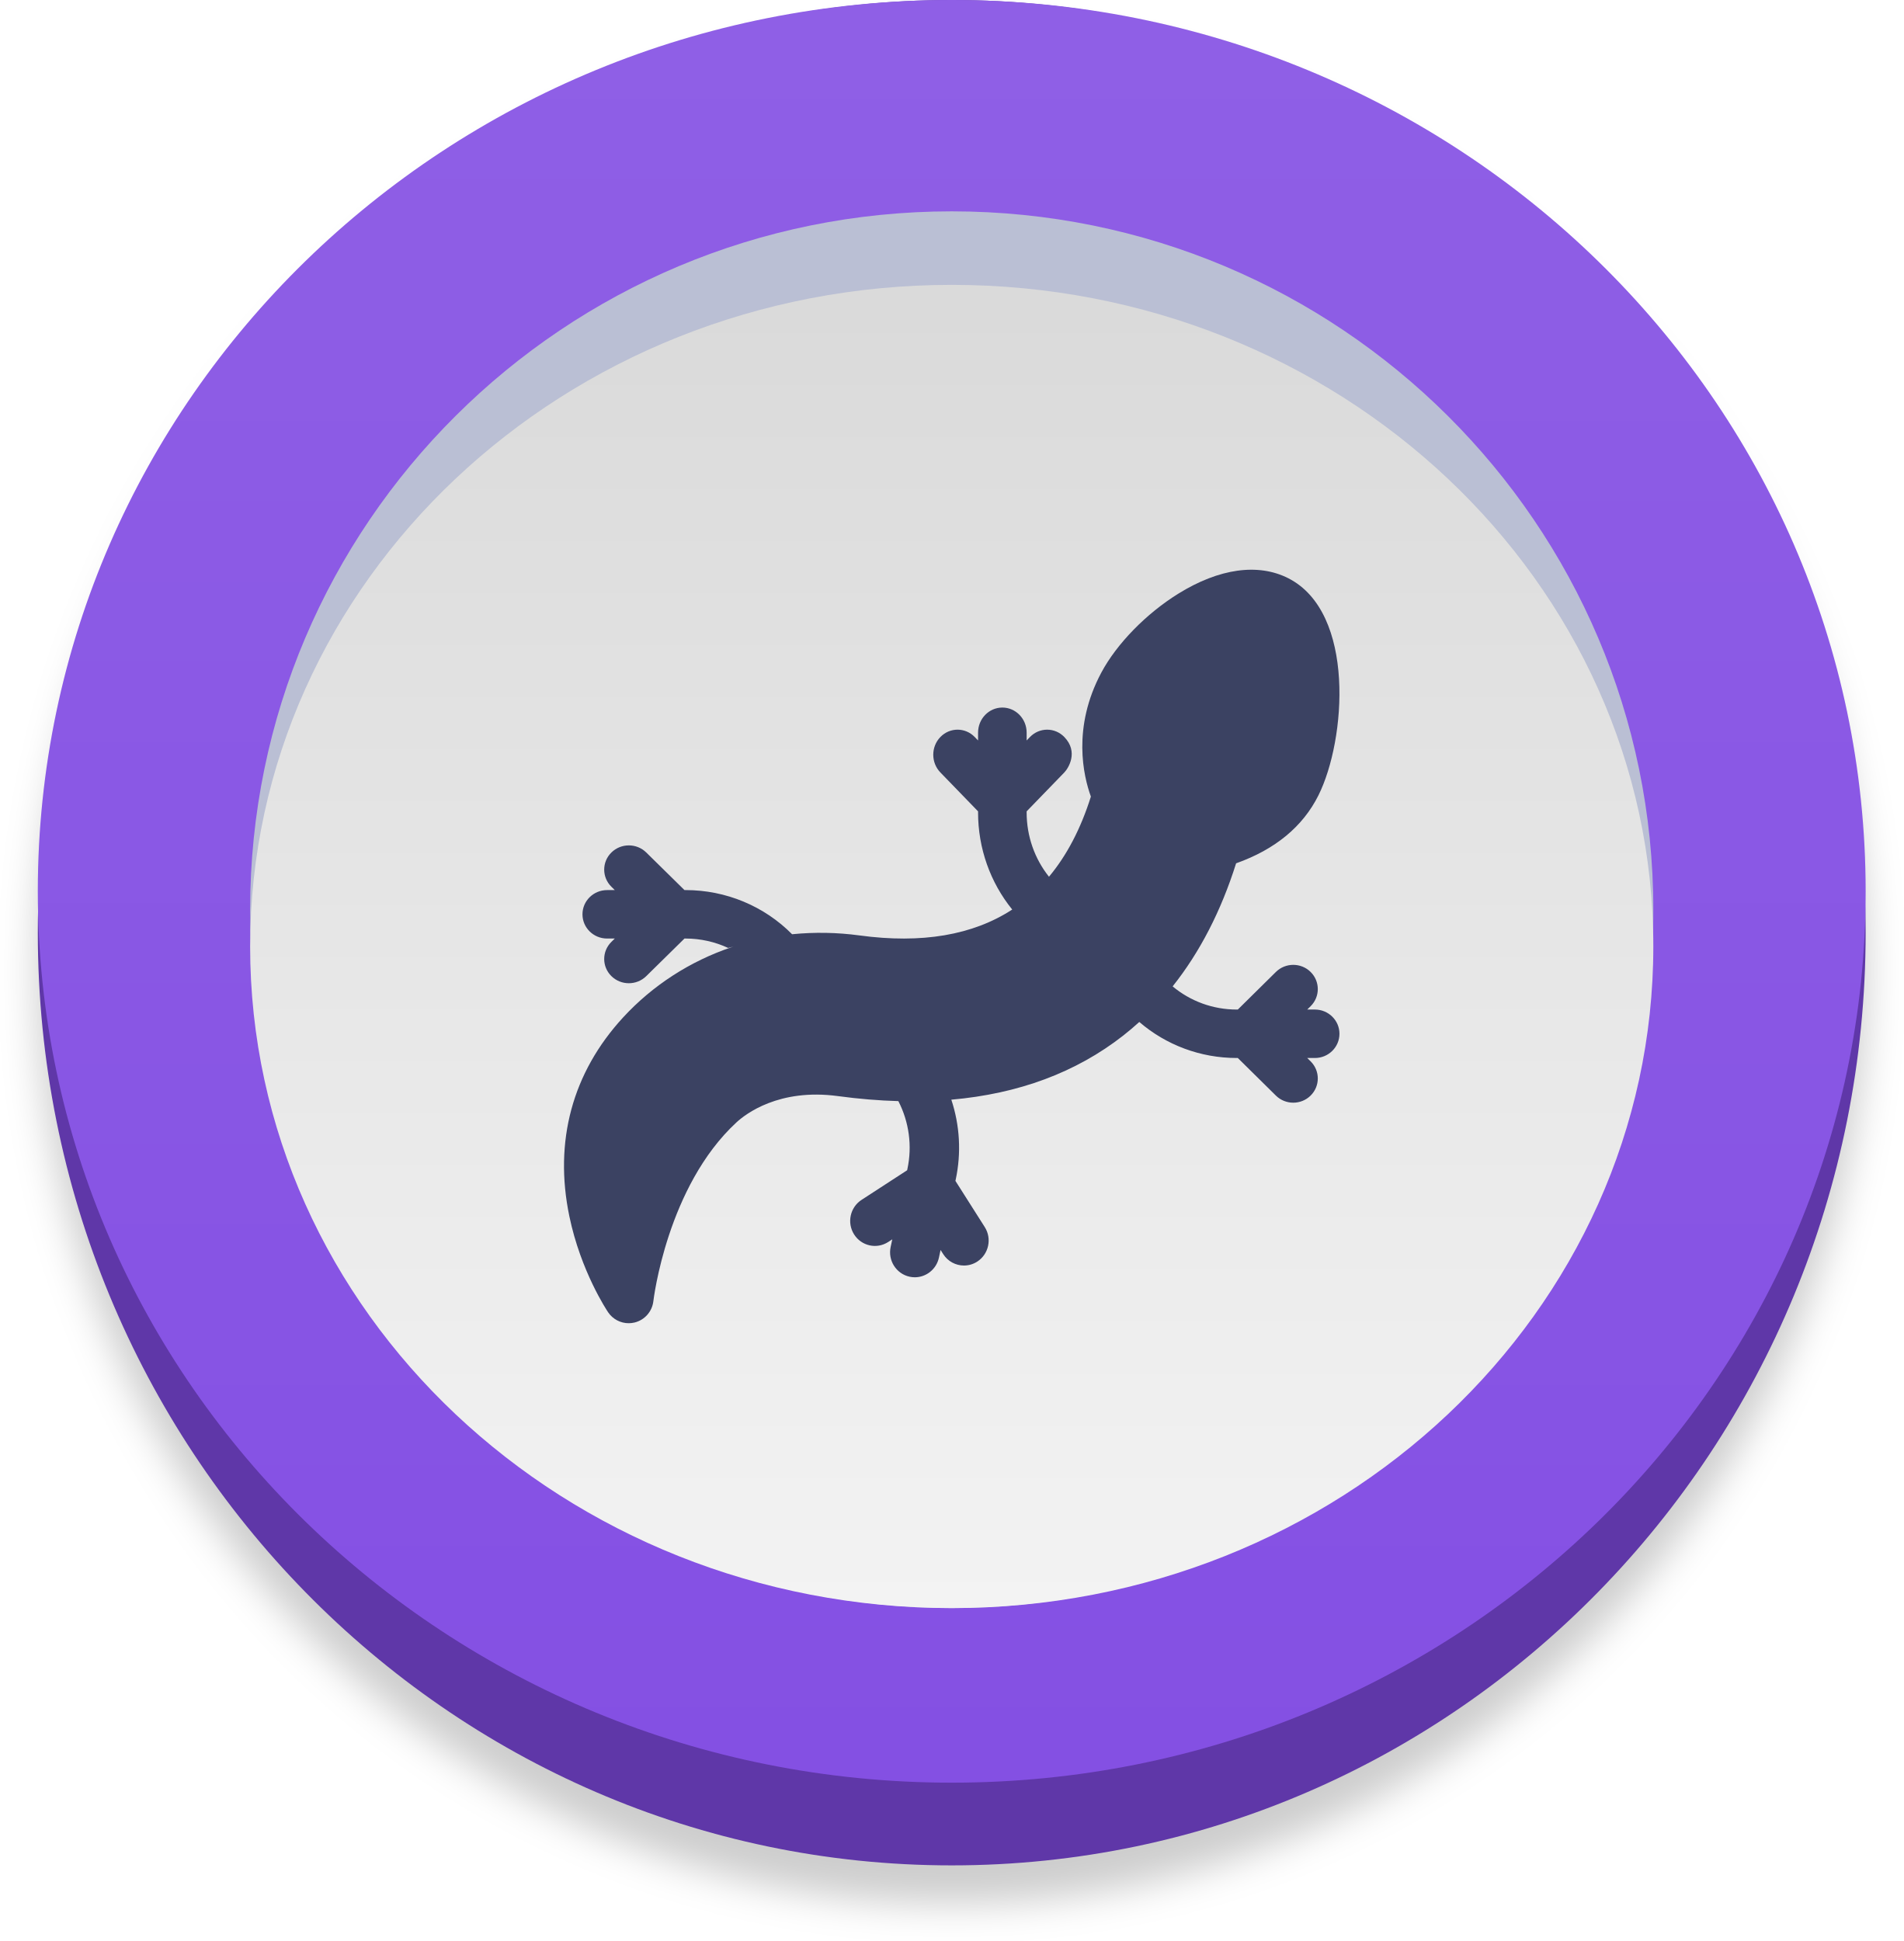
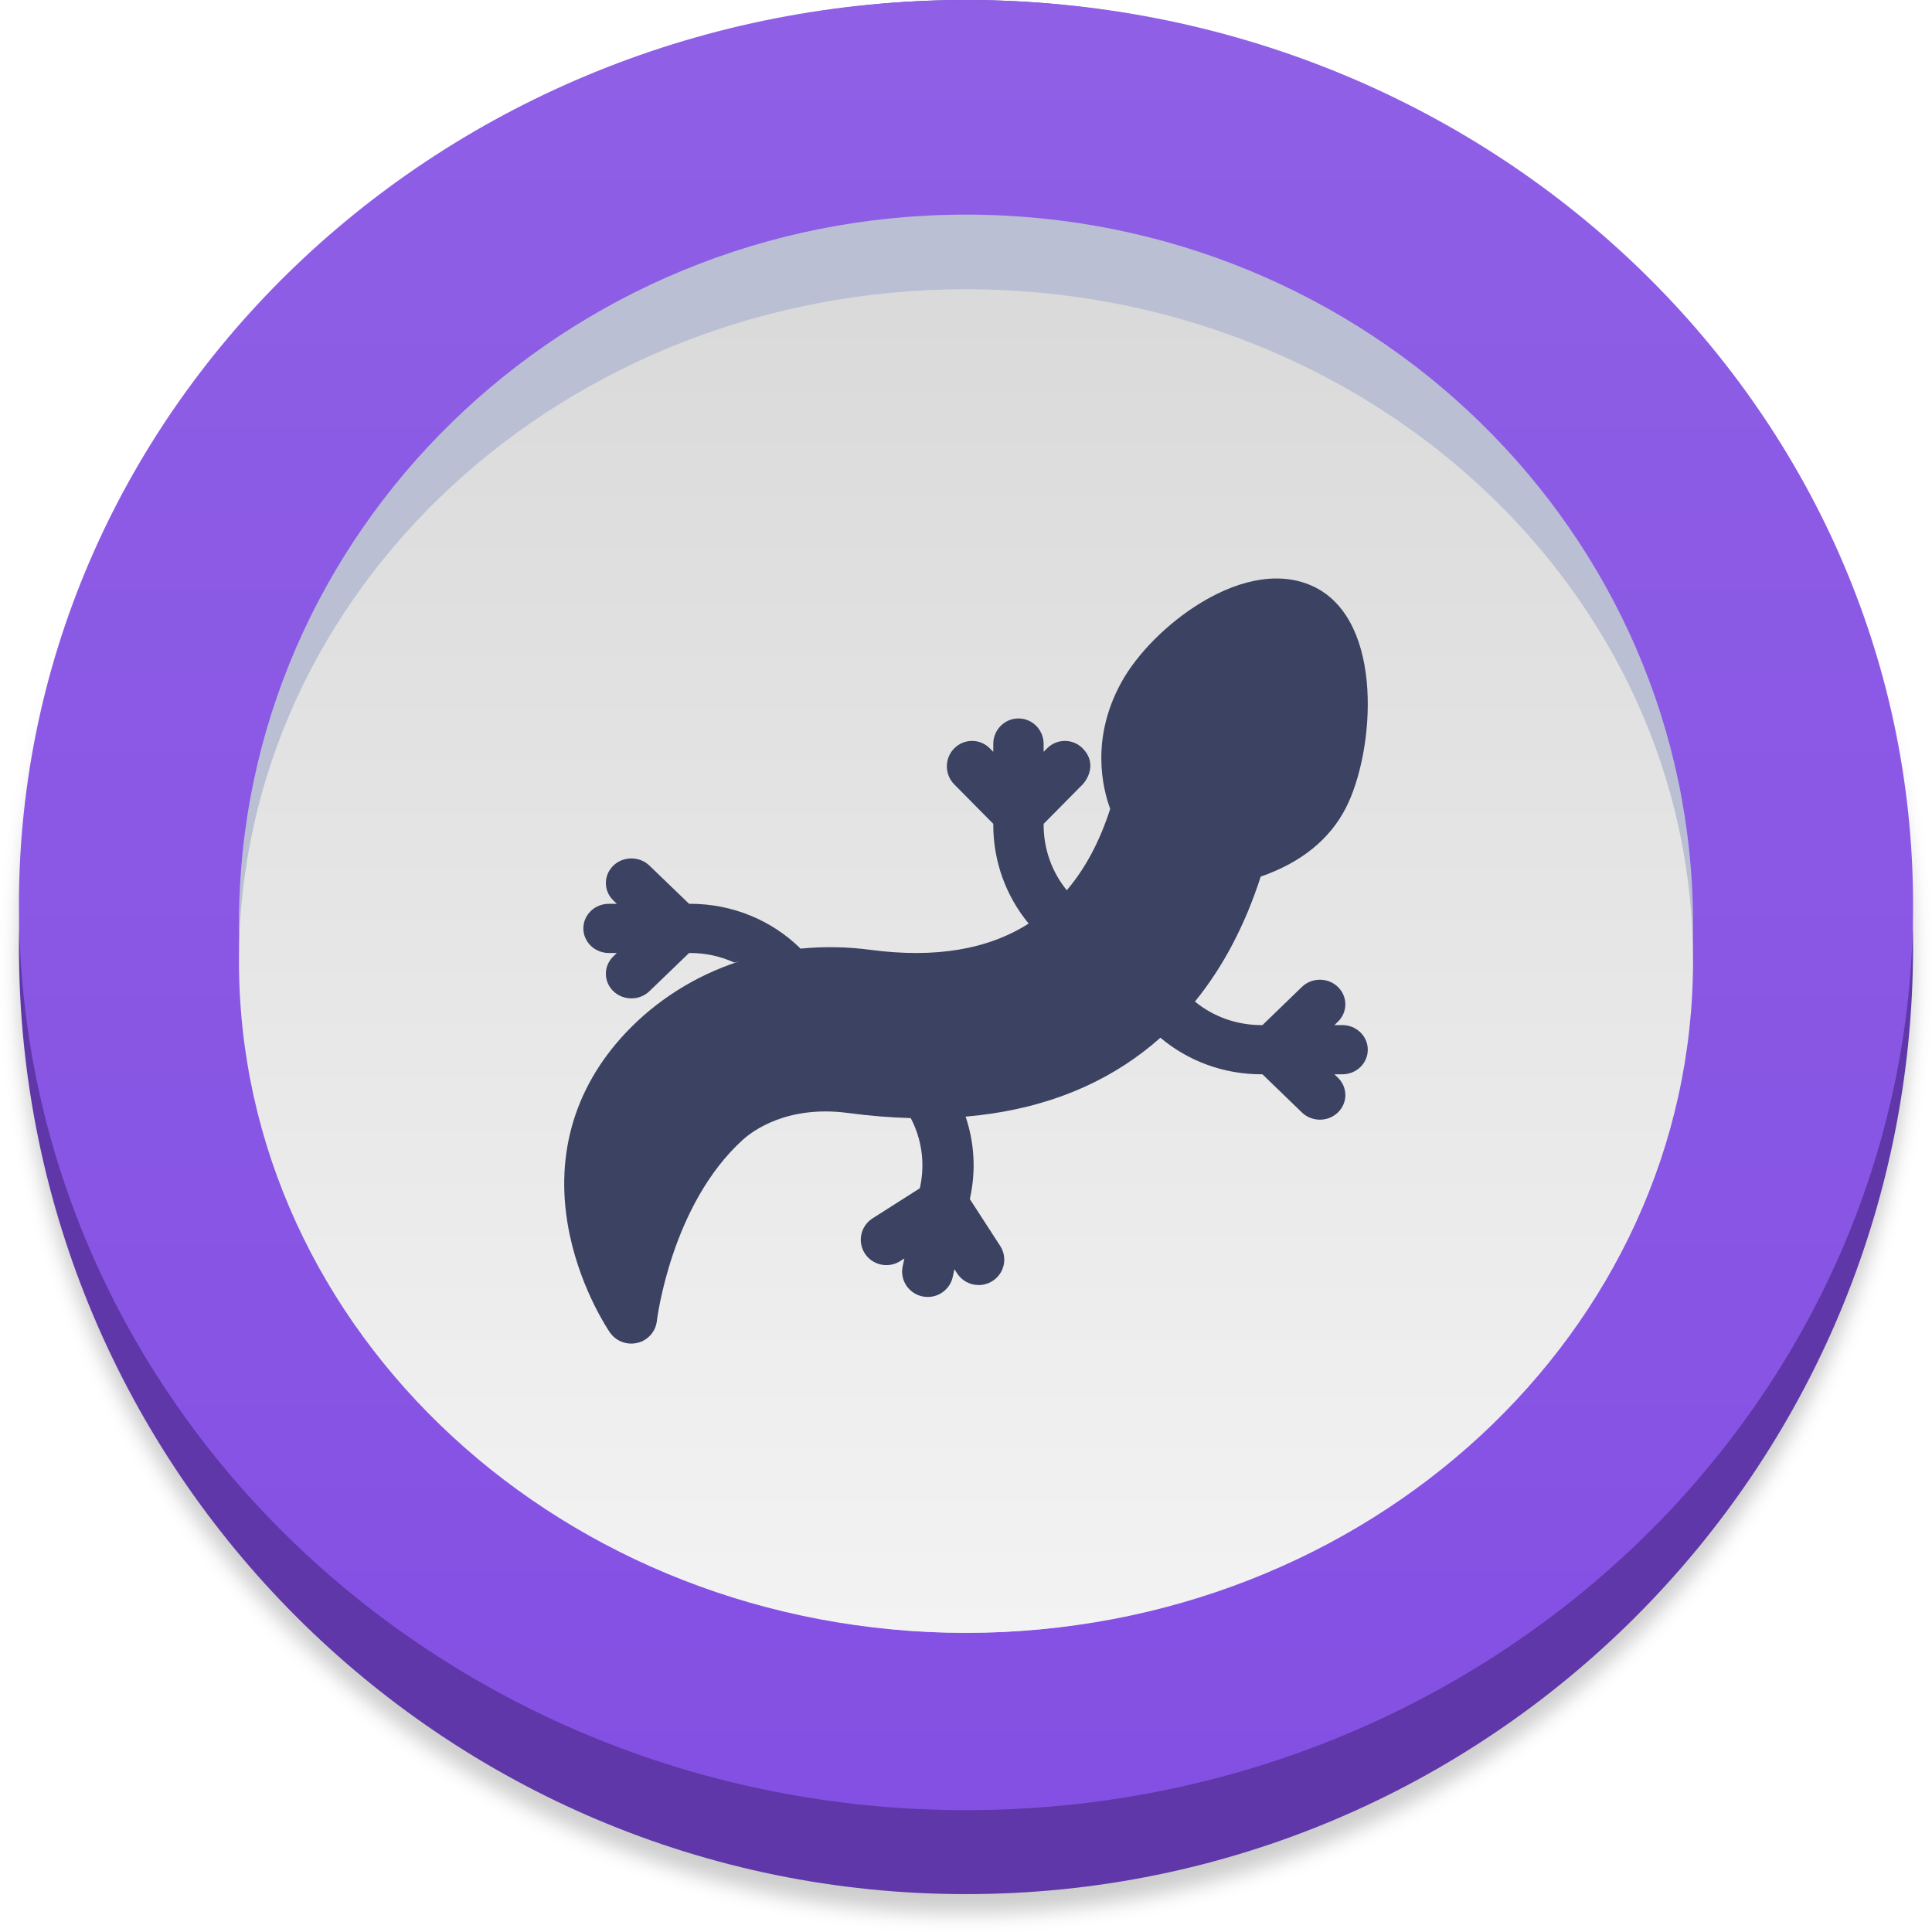
- <svg xmlns="http://www.w3.org/2000/svg" width="151" height="154" viewBox="0 0 151 154" fill="none">
-   <g filter="url(#filter0_d_0_1134)">
-     <ellipse cx="75.5" cy="74" rx="72.5" ry="74" fill="#5F37A8" />
+ <svg xmlns="http://www.w3.org/2000/svg" width="306" height="306" viewBox="0 0 306 306" fill="none">
+   <g filter="url(#filter0_d_0_687)">
+     <circle cx="153" cy="150" r="150" fill="#5F37A8" />
  </g>
-   <ellipse cx="75.5" cy="70.719" rx="72.5" ry="70.719" fill="#834EE3" />
-   <ellipse cx="75.5" cy="70.719" rx="72.5" ry="70.719" fill="url(#paint0_linear_0_1134)" />
-   <ellipse cx="75.5" cy="72.177" rx="55.657" ry="55.409" fill="#BABFD4" />
-   <ellipse cx="75.5" cy="75.094" rx="55.657" ry="52.493" fill="url(#paint1_linear_0_1134)" />
-   <path d="M93.484 47.097C96.712 45.097 99.807 44.663 102.198 45.877C107.556 48.597 106.781 58.722 104.588 63.109C103.35 65.586 101.156 67.396 98.06 68.496C96.861 72.295 95.175 75.56 93.025 78.26C94.434 79.439 96.228 80.098 98.105 80.098H98.195L101.216 77.115C101.977 76.365 103.21 76.364 103.97 77.115C104.73 77.866 104.73 79.084 103.97 79.834L103.702 80.098H104.31C105.385 80.098 106.258 80.958 106.258 82.019C106.258 83.081 105.386 83.942 104.311 83.942H103.702L103.97 84.206C104.73 84.957 104.73 86.174 103.97 86.925C103.59 87.3 103.091 87.488 102.593 87.488C102.095 87.488 101.596 87.3 101.216 86.925L98.195 83.942H98.105C95.24 83.942 92.506 82.916 90.38 81.084C89.964 81.461 89.537 81.824 89.096 82.169C85.364 85.088 80.801 86.784 75.468 87.249C76.14 89.273 76.273 91.465 75.813 93.603L75.793 93.691L78.118 97.353C78.704 98.274 78.439 99.501 77.529 100.094C77.201 100.307 76.834 100.408 76.471 100.408C75.826 100.408 75.195 100.087 74.821 99.497L74.615 99.173L74.485 99.778C74.285 100.706 73.473 101.34 72.572 101.34C72.433 101.34 72.293 101.325 72.153 101.294C71.095 101.061 70.424 100.005 70.654 98.935L70.784 98.329L70.464 98.538C69.553 99.13 68.341 98.863 67.756 97.941C67.171 97.02 67.434 95.793 68.345 95.2L71.963 92.848L71.982 92.759C72.378 90.913 72.114 89.01 71.266 87.363C69.723 87.32 68.125 87.189 66.473 86.965C61.789 86.331 59.132 88.396 58.429 89.045C52.919 94.13 51.846 103.111 51.832 103.228C51.74 104.05 51.147 104.729 50.346 104.928C50.189 104.966 50.03 104.985 49.873 104.985C49.231 104.985 48.616 104.669 48.243 104.118C48.155 103.988 46.078 100.884 45.167 96.503C43.93 90.554 45.406 85.097 49.433 80.721C51.769 78.183 54.752 76.253 58.059 75.143C58.102 75.128 58.145 75.115 58.189 75.101C58.047 75.136 57.906 75.173 57.765 75.211C56.723 74.726 55.573 74.464 54.39 74.464H54.299L51.267 77.447C50.885 77.822 50.385 78.01 49.885 78.01C49.385 78.01 48.885 77.823 48.503 77.447C47.74 76.697 47.74 75.479 48.503 74.728L48.772 74.464H48.161C47.082 74.464 46.207 73.604 46.207 72.542C46.207 71.48 47.082 70.62 48.161 70.62H48.772L48.503 70.356C47.74 69.605 47.74 68.387 48.503 67.637C49.266 66.886 50.504 66.886 51.267 67.637L54.299 70.619H54.389C57.586 70.619 60.622 71.888 62.836 74.123C64.602 73.947 66.402 73.976 68.186 74.218C73.132 74.888 77.177 74.197 80.299 72.163C78.561 70.02 77.589 67.305 77.589 64.464V64.373L74.6 61.287C73.847 60.51 73.847 59.251 74.6 58.475C75.352 57.698 76.572 57.698 77.325 58.475L77.589 58.748V58.127C77.589 57.029 78.452 56.138 79.516 56.138C80.58 56.138 81.443 57.029 81.443 58.127V58.748L81.707 58.475C82.46 57.698 83.68 57.698 84.432 58.475C85.578 59.658 84.751 60.957 84.432 61.287C84.112 61.617 81.443 64.373 81.443 64.373V64.465C81.443 66.342 82.078 68.136 83.215 69.561C84.626 67.874 85.736 65.754 86.539 63.202C85.951 61.578 85.037 57.729 87.367 53.365C88.586 51.08 90.93 48.678 93.484 47.097Z" fill="#3B4262" />
+   <ellipse cx="153" cy="143.35" rx="150" ry="143.35" fill="#834EE3" />
+   <ellipse cx="153" cy="143.35" rx="150" ry="143.35" fill="url(#paint0_linear_0_687)" />
+   <ellipse cx="153" cy="146.306" rx="115.152" ry="112.315" fill="#BABFD4" />
+   <ellipse cx="153" cy="152.217" rx="115.152" ry="106.404" fill="url(#paint1_linear_0_687)" />
+   <path d="M190.207 95.465C196.887 91.412 203.291 90.533 208.237 92.994C219.323 98.508 217.718 119.031 213.182 127.924C210.621 132.944 206.081 136.613 199.676 138.843C197.195 146.544 193.708 153.161 189.259 158.634C192.174 161.025 195.885 162.36 199.769 162.36H199.954L206.205 156.314C207.779 154.793 210.329 154.792 211.902 156.314C213.476 157.836 213.476 160.303 211.902 161.825L211.35 162.36H212.607C214.832 162.36 216.636 164.105 216.636 166.256C216.636 168.408 214.832 170.153 212.607 170.153H211.35L211.903 170.688C213.476 172.21 213.476 174.677 211.903 176.199C211.117 176.96 210.085 177.34 209.055 177.34C208.023 177.34 206.992 176.96 206.205 176.199L199.954 170.153H199.769C193.842 170.153 188.187 168.072 183.788 164.359C182.928 165.123 182.043 165.858 181.13 166.557C173.409 172.473 163.97 175.915 152.938 176.857C154.327 180.96 154.597 185.402 153.646 189.735L153.606 189.916L158.416 197.337C159.627 199.205 159.081 201.693 157.197 202.893C156.519 203.325 155.759 203.531 155.009 203.531C153.675 203.531 152.368 202.879 151.594 201.683L151.168 201.027L150.898 202.253C150.485 204.135 148.806 205.419 146.94 205.419C146.655 205.419 146.365 205.389 146.074 205.327C143.886 204.855 142.498 202.713 142.974 200.543L143.243 199.317L142.581 199.739C140.697 200.939 138.188 200.398 136.978 198.53C135.767 196.662 136.312 194.175 138.196 192.974L145.682 188.206L145.722 188.025C146.542 184.286 146.001 180.428 144.247 177.09C141.052 177.002 137.743 176.733 134.323 176.279C124.631 174.993 119.134 179.182 117.68 180.497C106.264 190.819 104.054 209.062 104.032 209.246C103.841 210.913 102.614 212.288 100.958 212.691C100.633 212.77 100.304 212.808 99.98 212.808C98.65 212.808 97.377 212.166 96.606 211.05C96.424 210.787 92.128 204.495 90.243 195.615C87.684 183.555 90.735 172.492 99.068 163.622C103.901 158.477 110.072 154.568 116.914 152.316C117.005 152.286 117.097 152.257 117.188 152.227C116.894 152.3 116.6 152.376 116.307 152.454C114.15 151.47 111.771 150.941 109.323 150.941H109.137L102.863 156.987C102.074 157.748 101.039 158.128 100.004 158.128C98.969 158.128 97.934 157.748 97.144 156.987C95.566 155.465 95.566 152.998 97.144 151.476L97.7 150.94H96.438C94.204 150.94 92.395 149.196 92.394 147.044C92.394 144.892 94.204 143.148 96.438 143.148H97.7L97.144 142.613C95.566 141.091 95.566 138.624 97.144 137.102C98.724 135.581 101.284 135.581 102.863 137.102L109.137 143.147H109.323C115.937 143.147 122.216 145.719 126.797 150.249C130.45 149.891 134.176 149.951 137.867 150.441C148.098 151.798 156.466 150.4 162.926 146.279C159.33 141.934 157.322 136.43 157.322 130.67V130.485L151.138 124.231C149.581 122.657 149.581 120.104 151.138 118.53C152.694 116.956 155.219 116.956 156.775 118.53L157.322 119.083V117.825C157.322 115.598 159.107 113.794 161.309 113.793C163.51 113.793 165.295 115.598 165.295 117.825V119.083L165.843 118.53C167.4 116.956 169.924 116.956 171.48 118.53C173.852 120.928 172.141 123.562 171.48 124.231C170.819 124.899 165.296 130.486 165.296 130.486V130.671C165.296 134.478 166.609 138.116 168.962 141.005C171.881 137.585 174.176 133.285 175.839 128.111C174.623 124.818 172.733 117.018 177.552 108.172C180.075 103.54 184.925 98.671 190.207 95.465Z" fill="#3B4262" />
  <defs>
-     <filter id="filter0_d_0_1134" x="0" y="0" width="151" height="154" filterUnits="userSpaceOnUse" color-interpolation-filters="sRGB">
+     <filter id="filter0_d_0_687" x="0" y="0" width="306" height="306" filterUnits="userSpaceOnUse" color-interpolation-filters="sRGB">
      <feFlood flood-opacity="0" result="BackgroundImageFix" />
      <feColorMatrix in="SourceAlpha" type="matrix" values="0 0 0 0 0 0 0 0 0 0 0 0 0 0 0 0 0 0 127 0" result="hardAlpha" />
      <feOffset dy="3" />
      <feGaussianBlur stdDeviation="1.5" />
      <feColorMatrix type="matrix" values="0 0 0 0 0 0 0 0 0 0 0 0 0 0 0 0 0 0 0.197 0" />
-       <feBlend mode="normal" in2="BackgroundImageFix" result="effect1_dropShadow_0_1134" />
-       <feBlend mode="normal" in="SourceGraphic" in2="effect1_dropShadow_0_1134" result="shape" />
+       <feBlend mode="normal" in2="BackgroundImageFix" result="effect1_dropShadow_0_687" />
+       <feBlend mode="normal" in="SourceGraphic" in2="effect1_dropShadow_0_687" result="shape" />
    </filter>
-     <linearGradient id="paint0_linear_0_1134" x1="3" y1="0" x2="3" y2="141.438" gradientUnits="userSpaceOnUse">
+     <linearGradient id="paint0_linear_0_687" x1="3" y1="0" x2="3" y2="286.7" gradientUnits="userSpaceOnUse">
      <stop stop-color="white" stop-opacity="0.097" />
      <stop offset="1" stop-color="white" stop-opacity="0.01" />
    </linearGradient>
-     <linearGradient id="paint1_linear_0_1134" x1="130.234" y1="127.586" x2="130.234" y2="24.341" gradientUnits="userSpaceOnUse">
+     <linearGradient id="paint1_linear_0_687" x1="266.243" y1="258.621" x2="266.243" y2="49.341" gradientUnits="userSpaceOnUse">
      <stop stop-color="#F3F3F3" />
      <stop offset="1" stop-color="#DADADA" />
    </linearGradient>
  </defs>
</svg>
